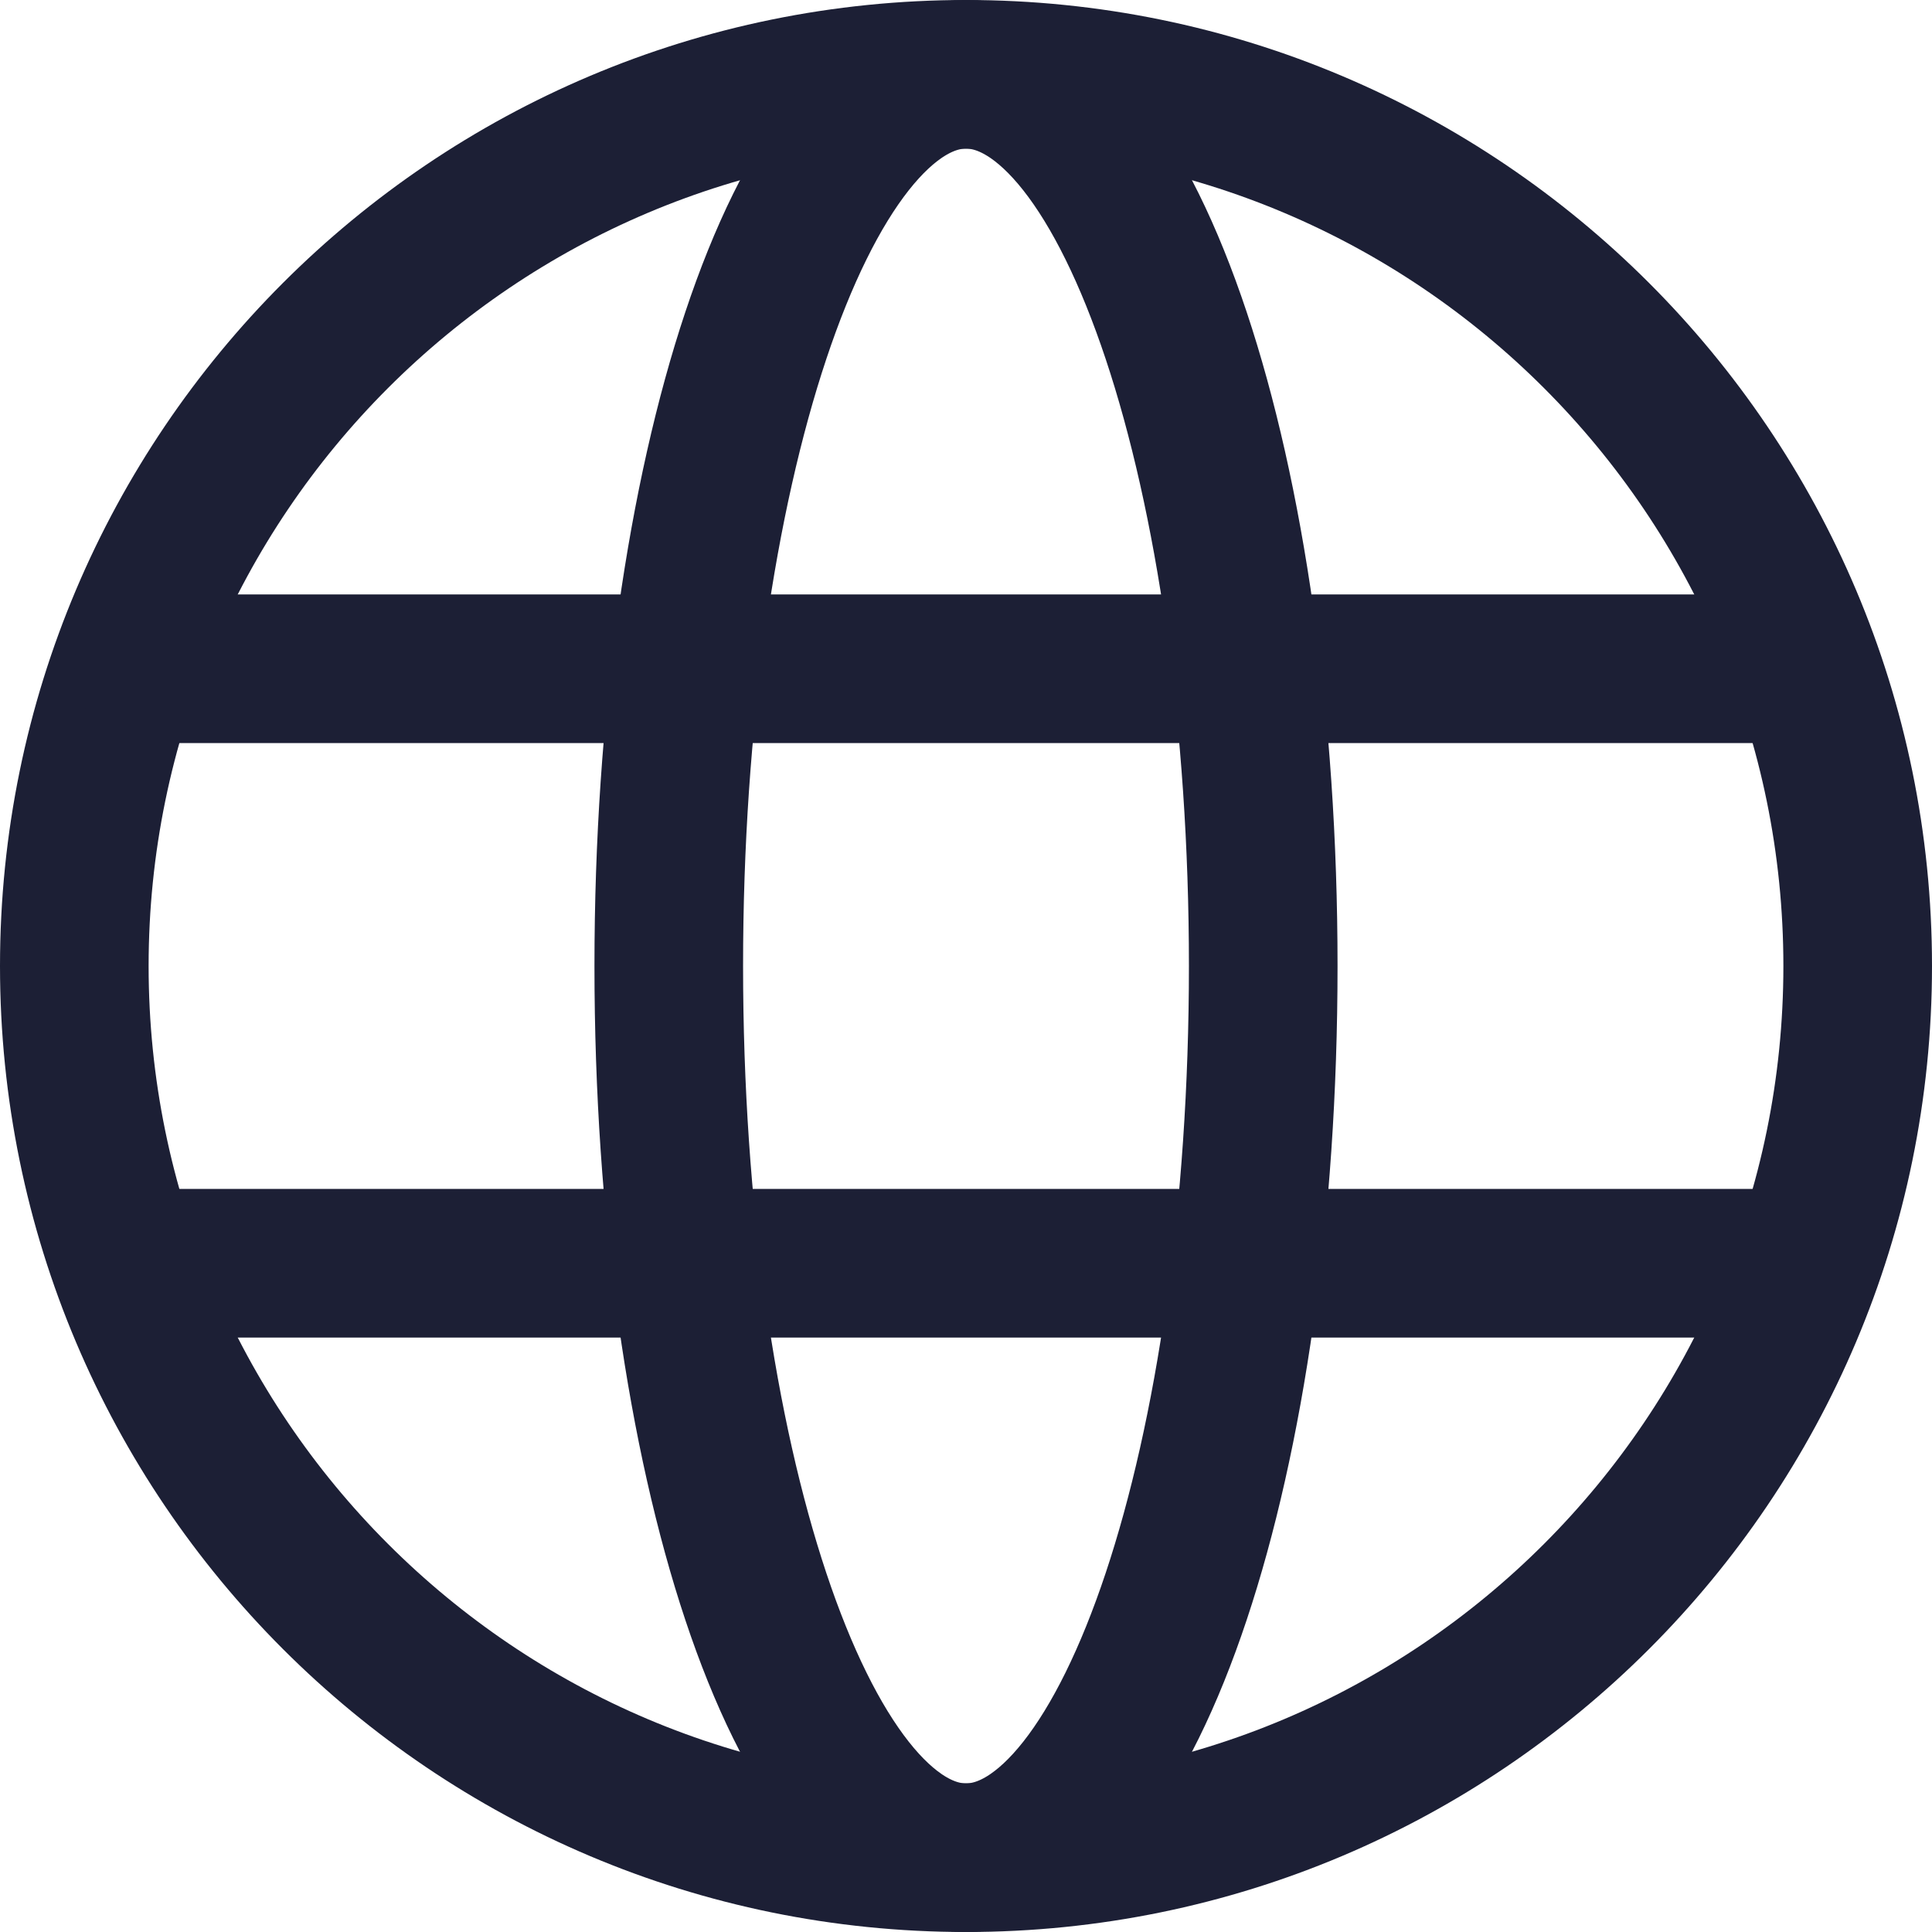
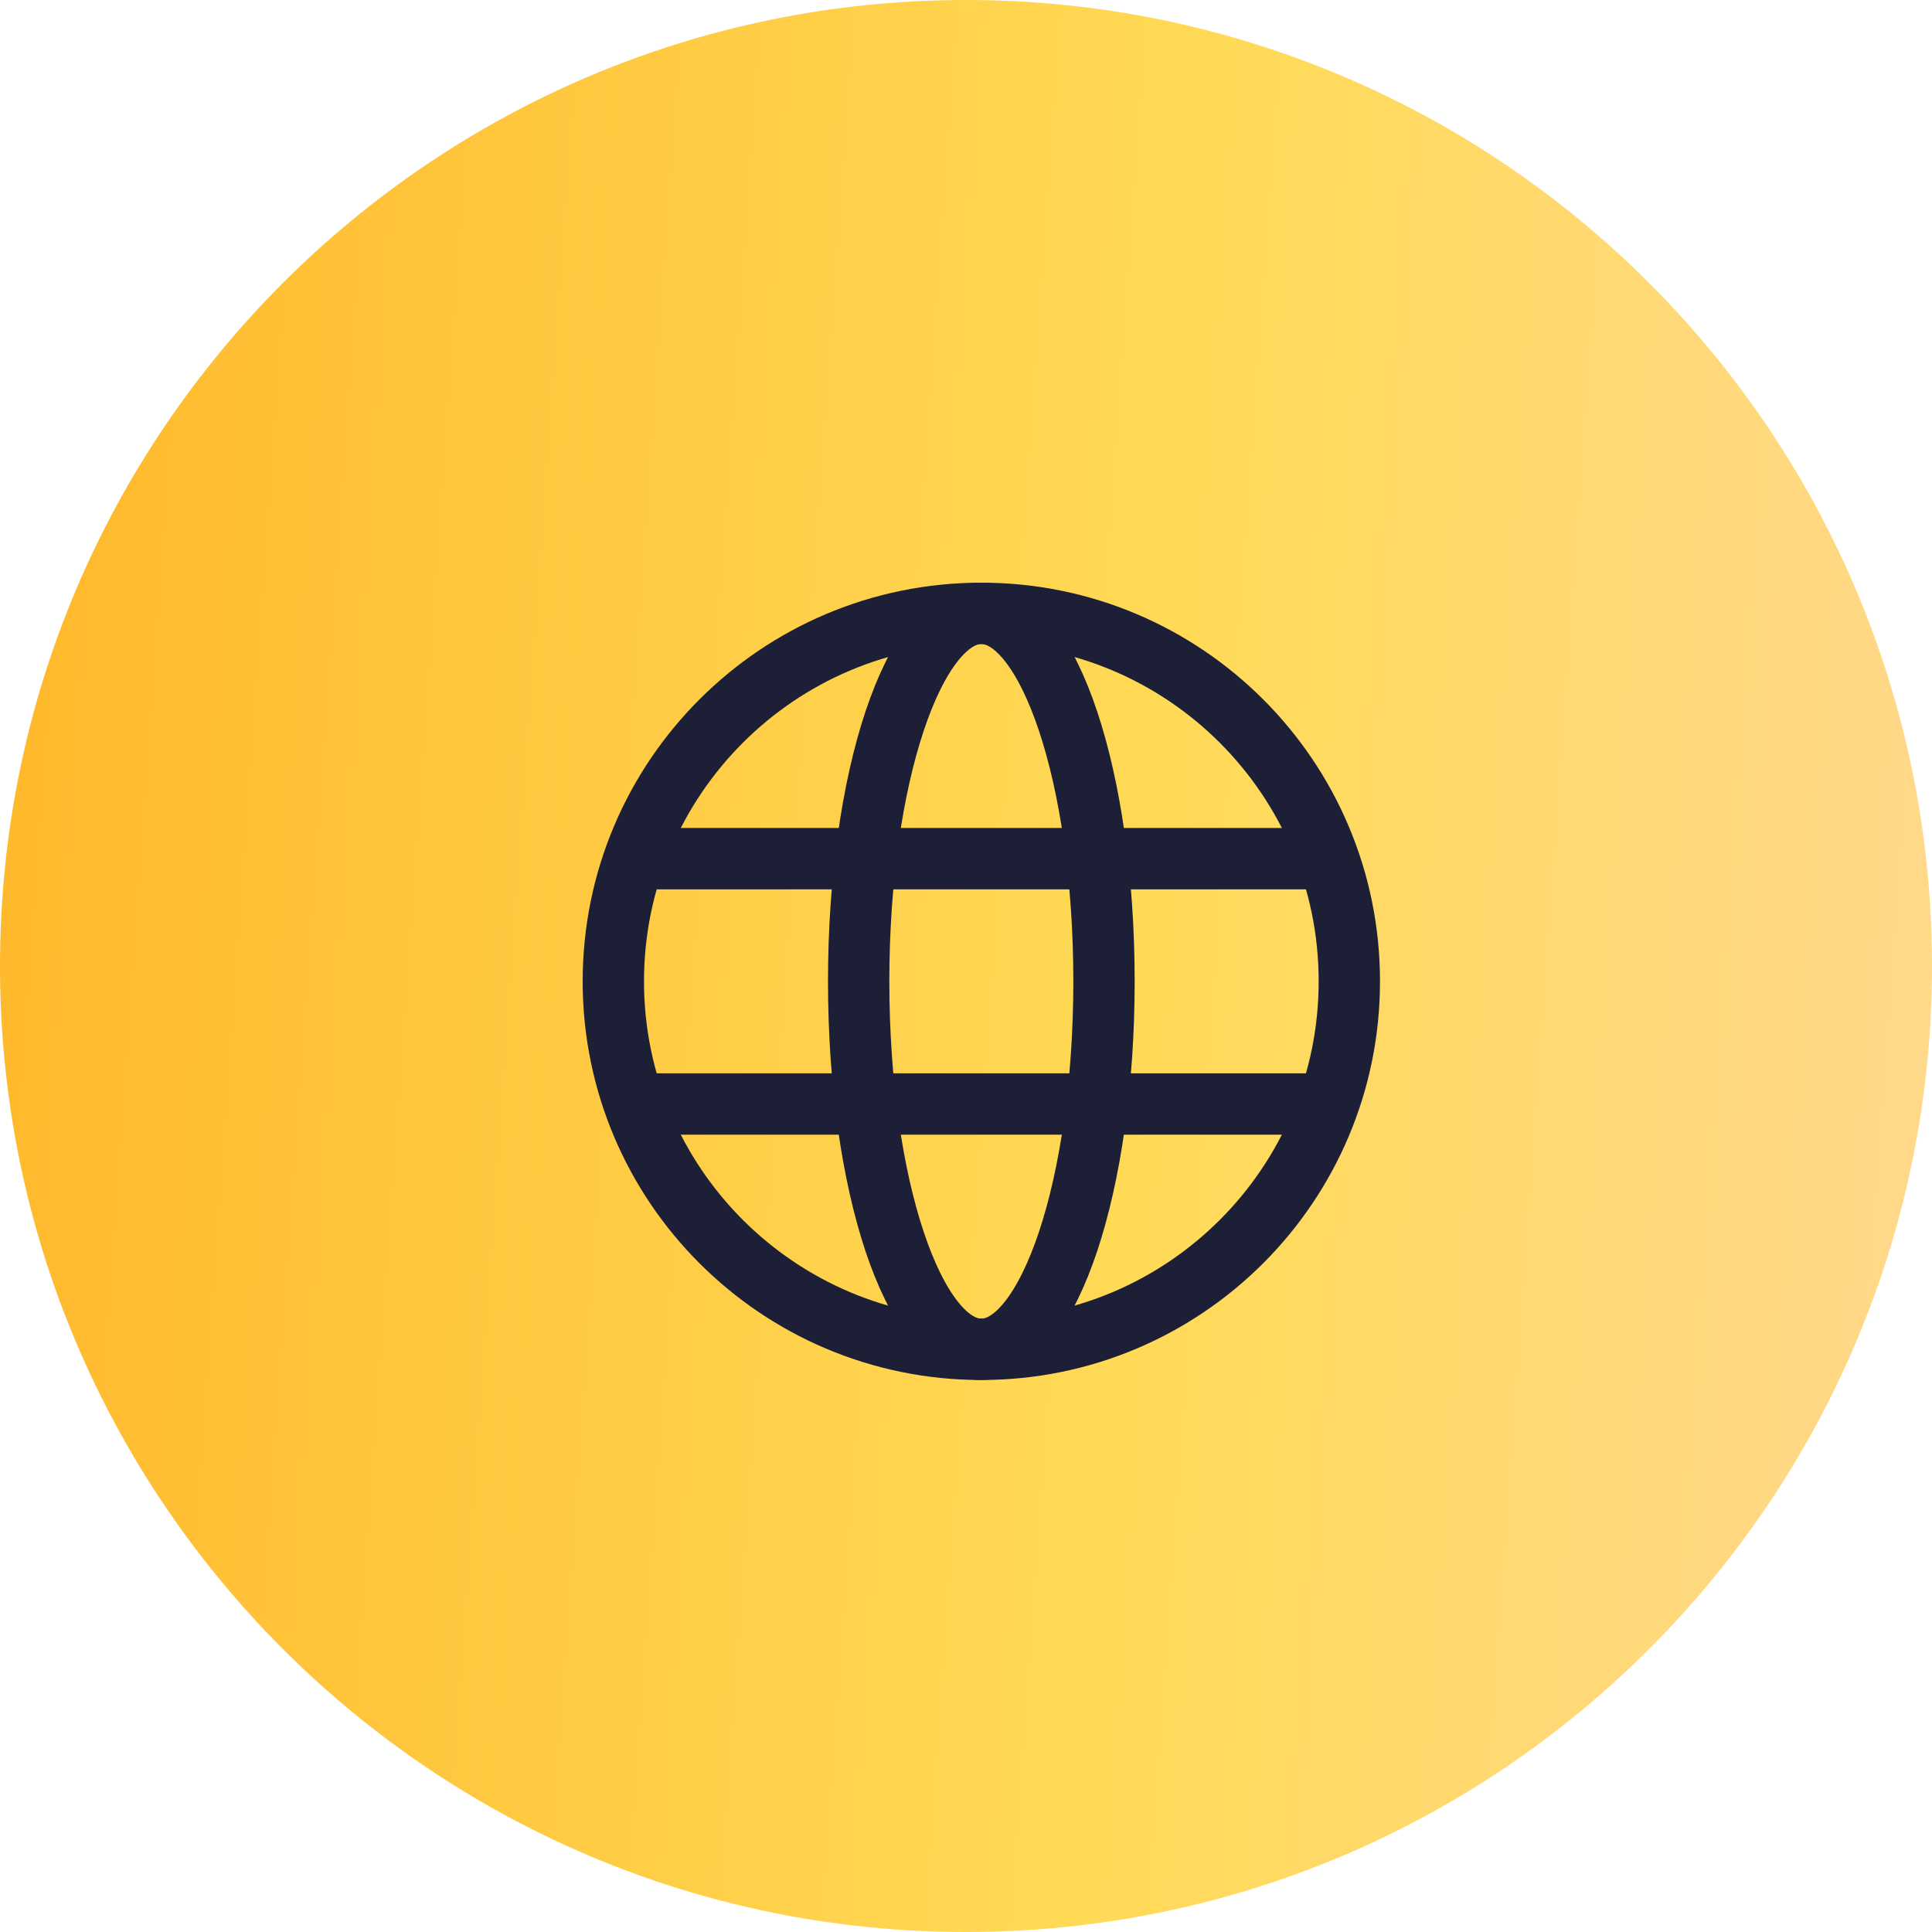
- <svg xmlns="http://www.w3.org/2000/svg" width="26" height="26" viewBox="0 0 26 26" fill="none">
-   <path d="M13 1C19.627 1 25 6.373 25 13C25 19.627 19.627 25 13 25C6.373 25 1 19.627 1 13C1 6.373 6.373 1 13 1Z" stroke="#1C1F35" stroke-width="2" stroke-linecap="round" stroke-linejoin="round" />
-   <path d="M2 17H24" stroke="#1C1F35" stroke-width="2" stroke-linecap="round" stroke-linejoin="round" />
-   <path d="M2 9H24" stroke="#1C1F35" stroke-width="2" stroke-linecap="round" stroke-linejoin="round" />
-   <path d="M13 1C15.209 1 17 6.373 17 13C17 19.627 15.209 25 13 25C10.791 25 9 19.627 9 13C9 6.373 10.791 1 13 1Z" stroke="#1C1F35" stroke-width="2" stroke-linecap="round" stroke-linejoin="round" />
+ <svg xmlns="http://www.w3.org/2000/svg" width="63" height="63" viewBox="0 0 63 63" fill="none">
+   <circle cx="31.5" cy="31.5" r="31.5" fill="url(#paint0_linear_1_4237)" />
+   <path d="M32 20C38.627 20 44 25.373 44 32C44 38.627 38.627 44 32 44C25.373 44 20 38.627 20 32C20 25.373 25.373 20 32 20Z" stroke="#1C1F35" stroke-width="2" stroke-linecap="round" stroke-linejoin="round" />
+   <path d="M21 36H43" stroke="#1C1F35" stroke-width="2" stroke-linecap="round" stroke-linejoin="round" />
+   <path d="M21 28H43" stroke="#1C1F35" stroke-width="2" stroke-linecap="round" stroke-linejoin="round" />
+   <path d="M32 20C34.209 20 36 25.373 36 32C36 38.627 34.209 44 32 44C29.791 44 28 38.627 28 32C28 25.373 29.791 20 32 20Z" stroke="#1C1F35" stroke-width="2" stroke-linecap="round" stroke-linejoin="round" />
+   <defs>
+     <linearGradient id="paint0_linear_1_4237" x1="-1.786" y1="13.65" x2="77.468" y2="19.278" gradientUnits="userSpaceOnUse">
+       <stop stop-color="#FFB629" />
+       <stop offset="0.507" stop-color="#FFDA56" />
+       <stop offset="1" stop-color="#FFD7A6" />
+     </linearGradient>
+   </defs>
</svg>
